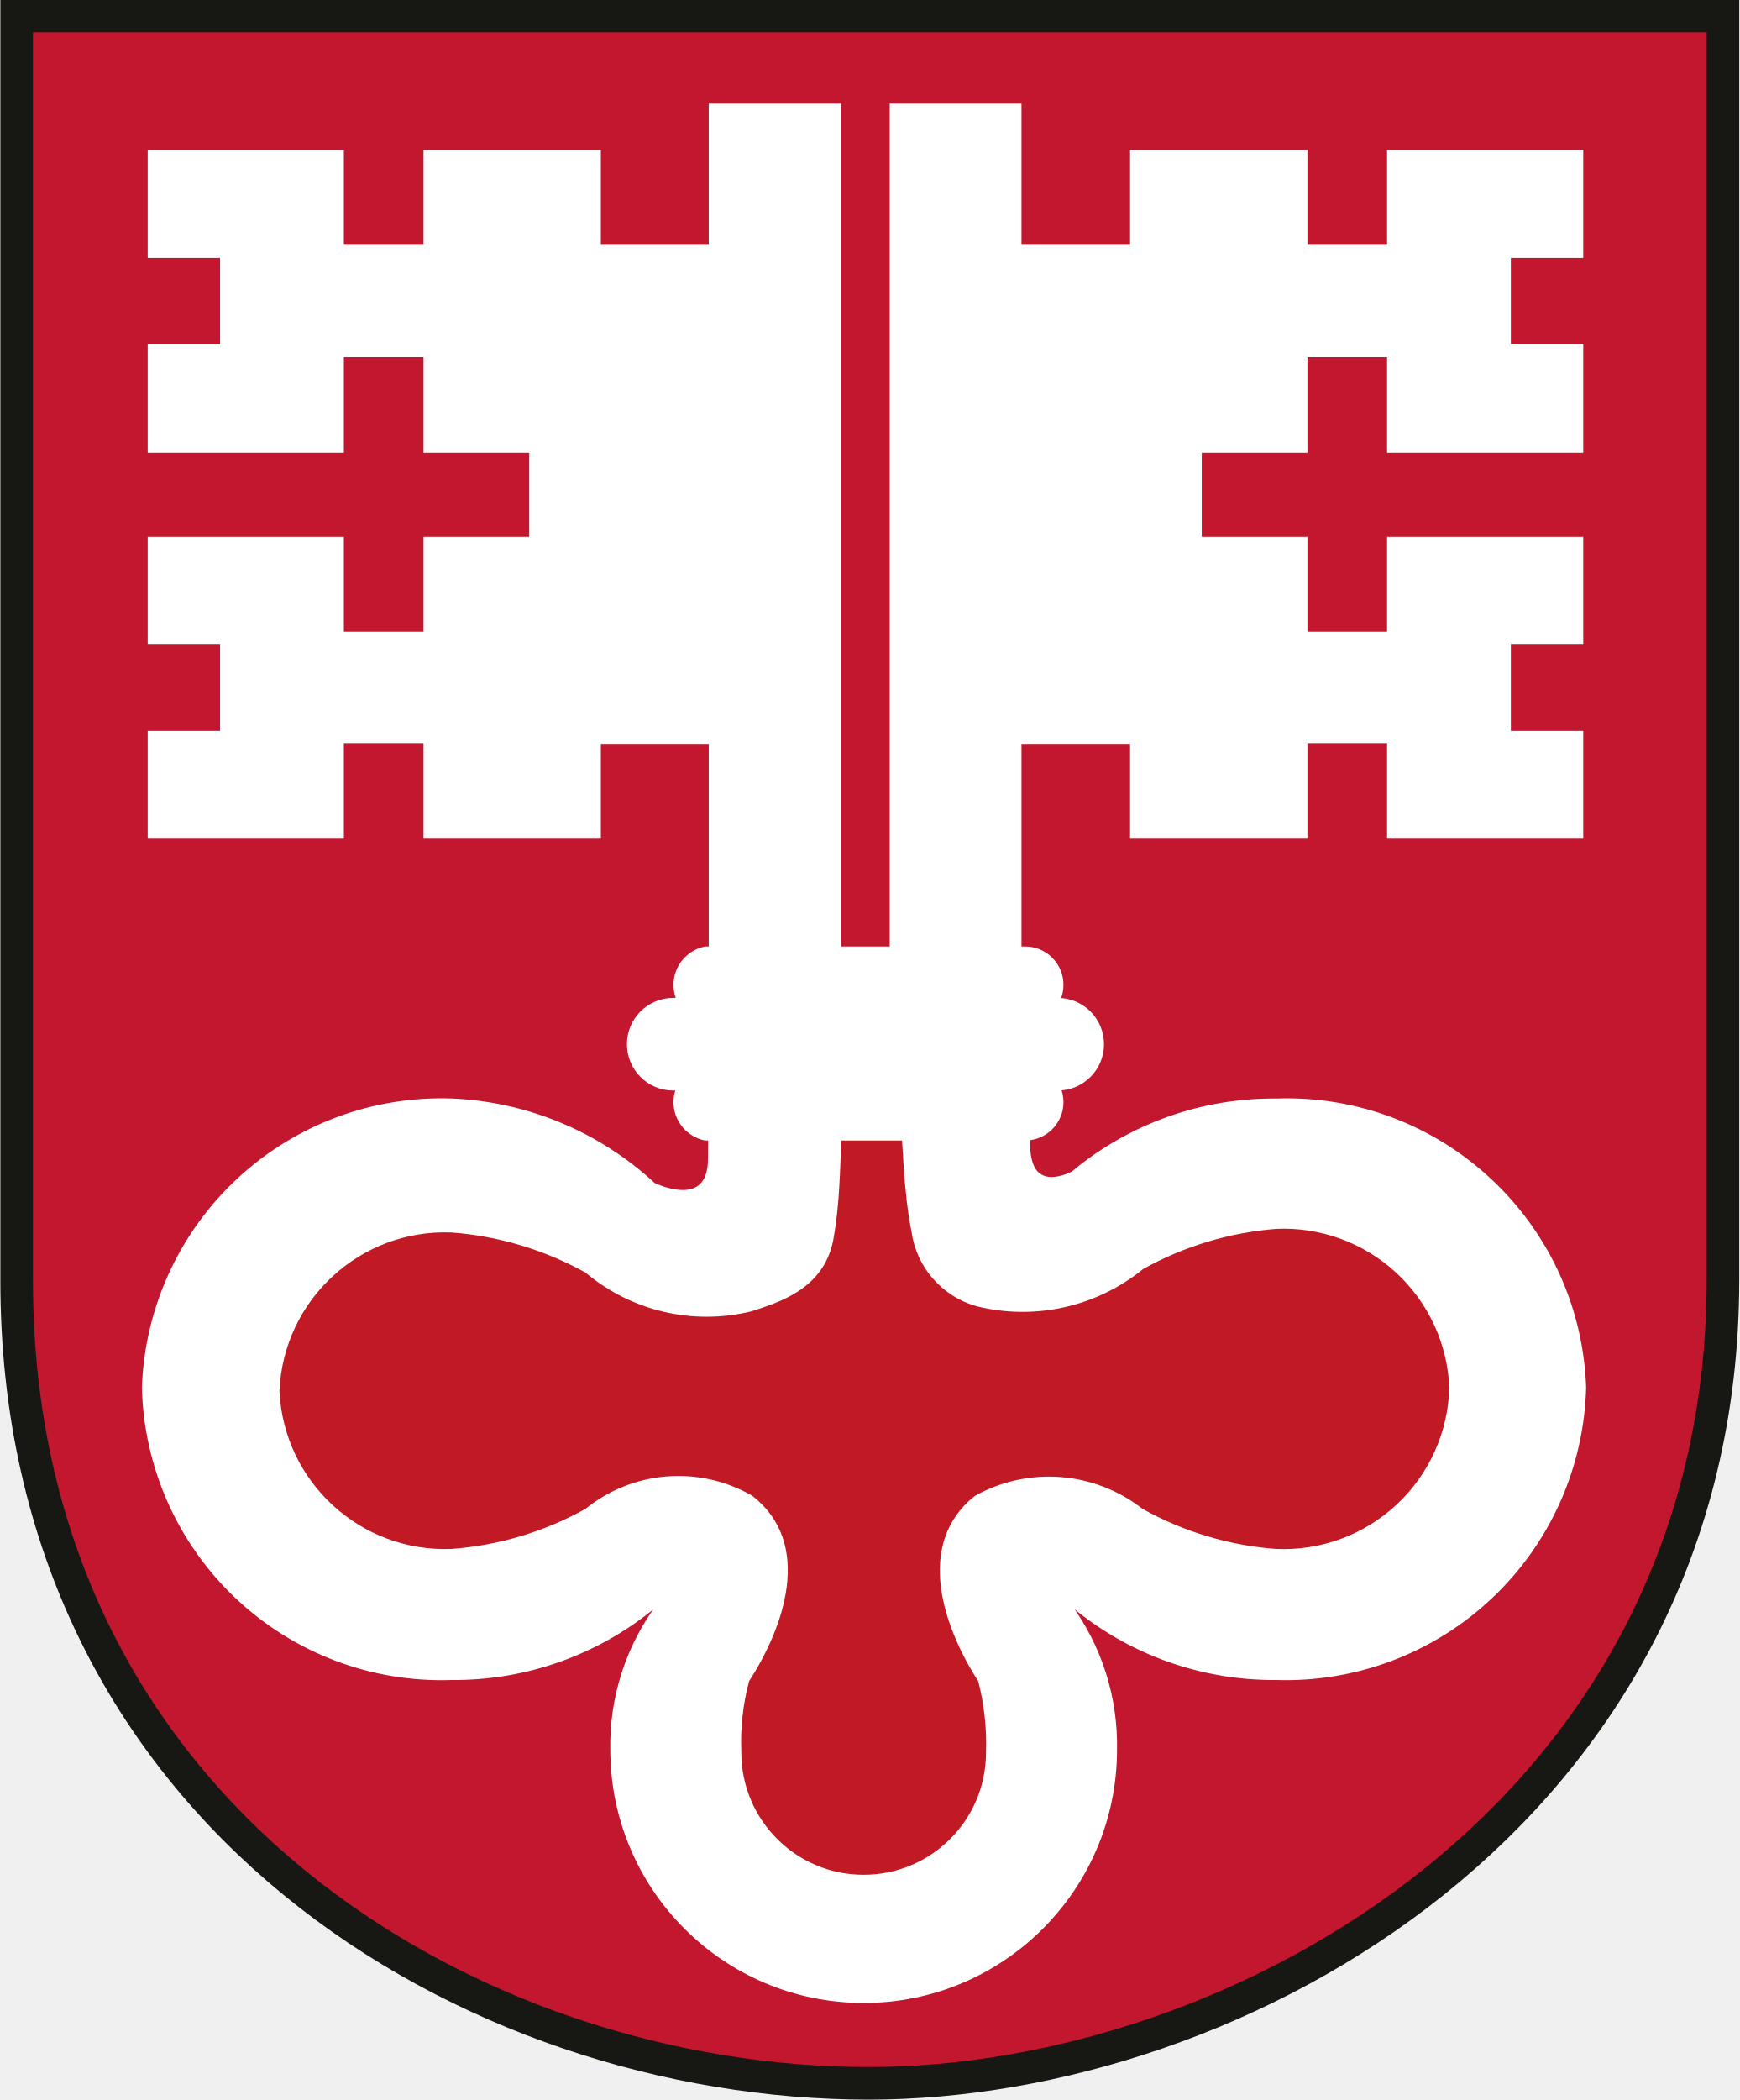
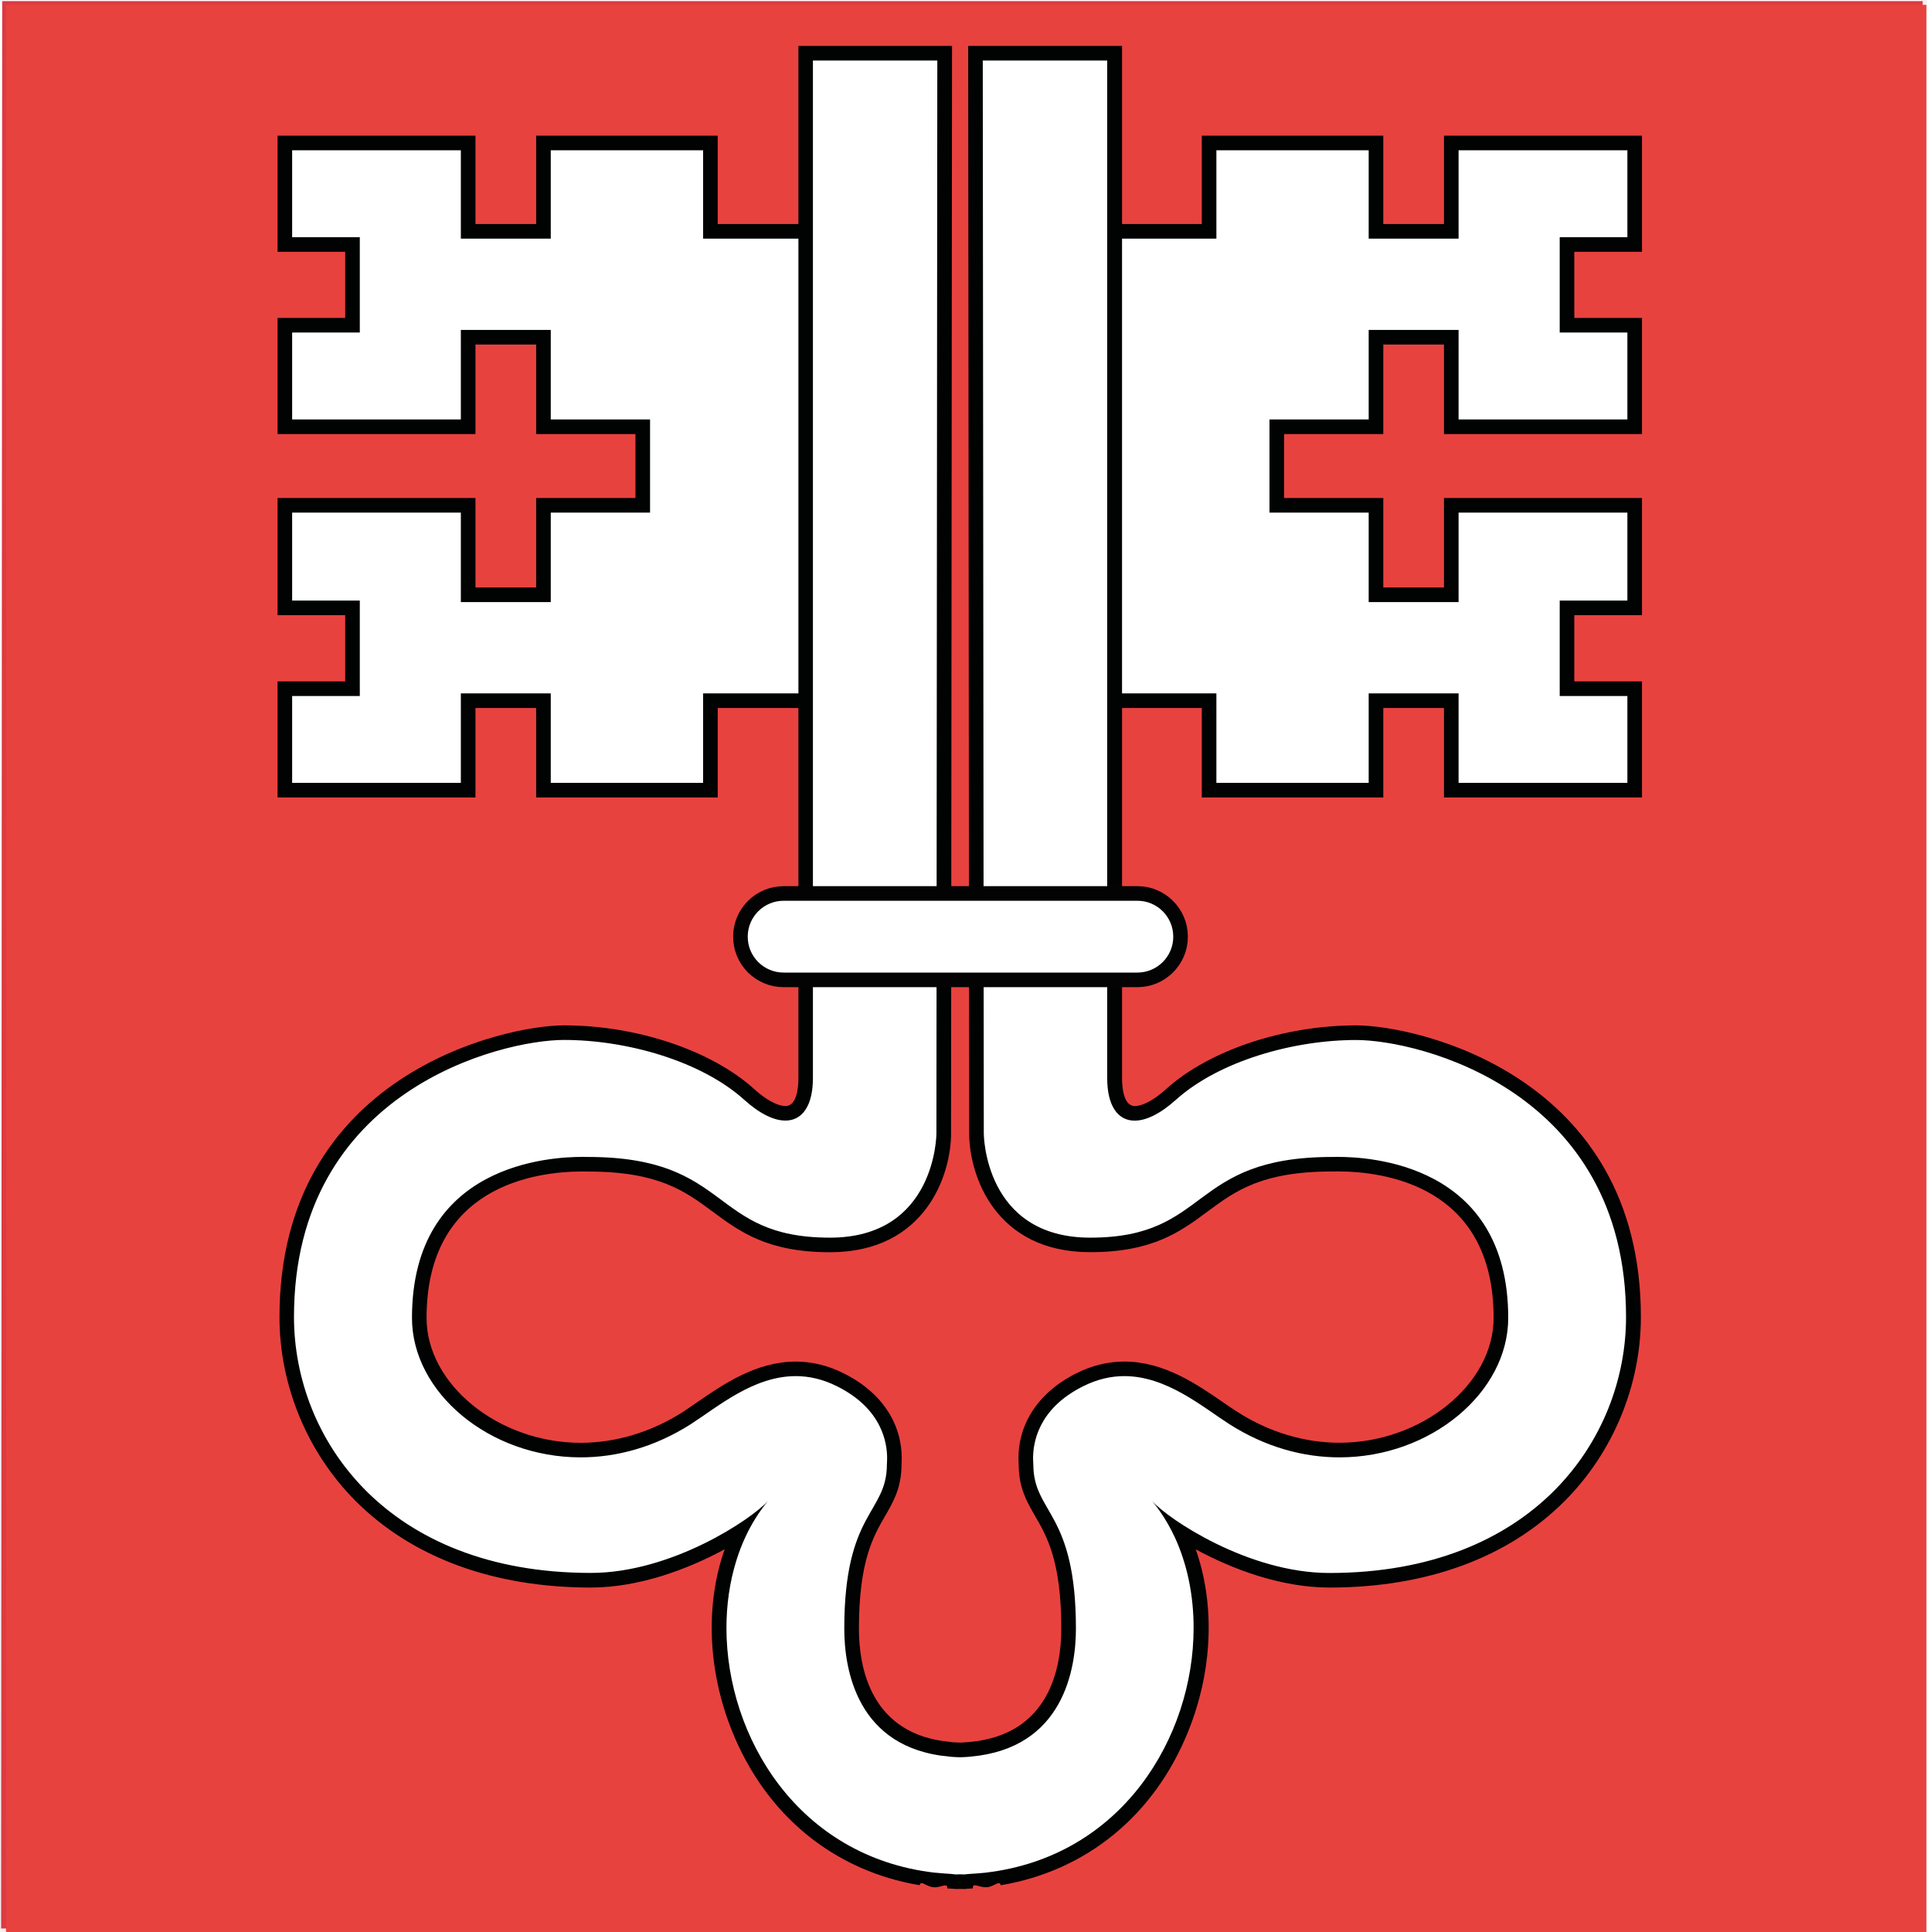
- <svg xmlns="http://www.w3.org/2000/svg" viewBox="0 0 24.03 29" preserveAspectRatio="xMinYMid">
-   <defs>
-     <style>.cls-1,.cls-5,.cls-7{fill:none;}.cls-2{clip-path:url(#clip-path);}.cls-3{fill:#c2172e;}.cls-4{fill:#fff;}.cls-5{stroke:#fff;stroke-miterlimit:11.47;stroke-width:0.08px;}.cls-6{fill:#c21a24;}.cls-7{stroke:#171714;stroke-miterlimit:3.86;stroke-width:0.45px;}</style>
-     <clipPath id="clip-path">
-       <rect class="cls-1" width="24.03" height="29" />
-     </clipPath>
-   </defs>
-   <g>
-     <g>
-       <g class="cls-2">
-         <path class="cls-3" d="M23.67.4H.41V17.67c0,6,4.59,10.94,11.67,10.94,6.4,0,11.59-4.9,11.59-10.94Z" />
-       </g>
-       <polygon class="cls-4" points="14.04 10.28 15.61 10.28 15.61 11.58 18.06 11.58 18.06 10.27 19.16 10.27 19.16 11.58 21.87 11.58 21.87 10.09 20.87 10.09 20.87 9.49 20.87 8.9 21.87 8.9 21.87 7.41 19.16 7.41 19.16 8.72 18.06 8.72 18.06 7.41 16.6 7.41 16.6 6.83 16.6 6.25 18.06 6.25 18.06 4.93 19.16 4.93 19.16 6.25 21.87 6.25 21.87 4.75 20.87 4.75 20.87 4.16 20.87 3.56 21.87 3.56 21.87 2.07 19.16 2.07 19.16 3.38 18.06 3.38 18.06 2.07 15.61 2.07 15.61 3.38 14.04 3.38 14.04 10.28" />
-       <g class="cls-2">
-         <path class="cls-4" d="M21.87,19.16a4.1,4.1,0,0,0-4.24-3.95,4.31,4.31,0,0,0-2.8,1s-.64.36-.64-.41c0-1.86-.29-2.45-2.2-2.45S9.82,14.14,9.82,16c0,.77-.8.37-.8.37a4.36,4.36,0,0,0-2.77-1.16A4.1,4.1,0,0,0,2,19.16a4.1,4.1,0,0,0,4.24,4,4.32,4.32,0,0,0,2.8-1l.08,0a3.23,3.23,0,0,0-.65,2,3.46,3.46,0,0,0,6.92,0,3.26,3.26,0,0,0-.64-2l.08,0a4.32,4.32,0,0,0,2.8,1,4.11,4.11,0,0,0,4.24-4" />
-         <path class="cls-5" d="M21.87,19.16a4.1,4.1,0,0,0-4.24-3.95,4.31,4.31,0,0,0-2.8,1s-.64.36-.64-.41c0-1.86-.29-2.45-2.2-2.45S9.82,14.14,9.82,16c0,.77-.8.37-.8.37a4.36,4.36,0,0,0-2.77-1.16A4.1,4.1,0,0,0,2,19.16a4.1,4.1,0,0,0,4.24,4,4.32,4.32,0,0,0,2.8-1l.08,0a3.23,3.23,0,0,0-.65,2,3.46,3.46,0,0,0,6.92,0,3.26,3.26,0,0,0-.64-2l.08,0a4.32,4.32,0,0,0,2.8,1A4.11,4.11,0,0,0,21.87,19.16Z" />
-       </g>
-       <rect class="cls-4" x="12.29" y="1.43" width="1.82" height="13.41" />
-       <g class="cls-2">
-         <path class="cls-6" d="M20.06,19.16a2.33,2.33,0,0,0-2.43-2.23,4.55,4.55,0,0,0-1.86.56A2.6,2.6,0,0,1,13.5,18,1.21,1.21,0,0,1,12.63,17c-.23-1.14,0-2.55-.61-2.55s-.33,1.49-.55,2.67c-.13.66-.74.83-1.1.95a2.56,2.56,0,0,1-2.26-.53,4.57,4.57,0,0,0-1.87-.56,2.33,2.33,0,0,0-2.42,2.23,2.33,2.33,0,0,0,2.42,2.22,4.53,4.53,0,0,0,1.87-.56,2,2,0,0,1,2.26-.18c.82.64.42,1.77-.06,2.51a3.32,3.32,0,0,0-.11,1,1.73,1.73,0,0,0,3.46,0,3.52,3.52,0,0,0-.11-1c-.48-.74-.87-1.87-.06-2.51a2.06,2.06,0,0,1,2.27.18,4.5,4.5,0,0,0,1.86.56,2.33,2.33,0,0,0,2.43-2.22" />
-         <path class="cls-5" d="M20.06,19.16a2.33,2.33,0,0,0-2.43-2.23,4.55,4.55,0,0,0-1.86.56A2.6,2.6,0,0,1,13.5,18,1.21,1.21,0,0,1,12.63,17c-.23-1.14,0-2.55-.61-2.55s-.33,1.49-.55,2.67c-.13.66-.74.83-1.1.95a2.56,2.56,0,0,1-2.26-.53,4.57,4.57,0,0,0-1.87-.56,2.33,2.33,0,0,0-2.42,2.23,2.33,2.33,0,0,0,2.42,2.22,4.53,4.53,0,0,0,1.87-.56,2,2,0,0,1,2.26-.18c.82.64.42,1.77-.06,2.51a3.32,3.32,0,0,0-.11,1,1.73,1.73,0,0,0,3.46,0,3.52,3.52,0,0,0-.11-1c-.48-.74-.87-1.87-.06-2.51a2.06,2.06,0,0,1,2.27.18,4.5,4.5,0,0,0,1.86.56A2.33,2.33,0,0,0,20.06,19.16Z" />
-       </g>
-       <polygon class="cls-4" points="9.87 10.28 8.3 10.28 8.3 11.58 5.85 11.58 5.85 10.27 4.75 10.27 4.75 11.58 2.04 11.58 2.04 10.09 3.04 10.09 3.04 9.49 3.04 8.9 2.04 8.9 2.04 7.41 4.75 7.41 4.75 8.72 5.85 8.72 5.85 7.41 7.31 7.41 7.31 6.83 7.31 6.25 5.85 6.25 5.85 4.93 4.75 4.93 4.75 6.25 2.04 6.25 2.04 4.75 3.04 4.75 3.04 4.16 3.04 3.56 2.04 3.56 2.04 2.07 4.75 2.07 4.75 3.38 5.85 3.38 5.85 2.07 8.3 2.07 8.3 3.38 9.87 3.38 9.87 10.28" />
-       <rect class="cls-4" x="9.79" y="1.43" width="1.83" height="13.41" />
-       <g class="cls-2">
-         <path class="cls-4" d="M14.16,14.13a.53.53,0,0,0,0-1.06H9.74a.54.54,0,0,0,0,1.06Z" />
-         <path class="cls-4" d="M14.16,15.75a.53.53,0,0,0,0-1.06H9.74a.54.54,0,0,0,0,1.06Z" />
-         <path class="cls-4" d="M14.61,15.06a.64.64,0,0,0,0-1.28H9.3a.64.64,0,0,0,0,1.28Z" />
-         <path class="cls-7" d="M.23,17.67V.22H23.8V17.67c0,7.38-6.71,11.1-11.8,11.1C6.52,28.77.22,25.06.23,17.67Z" />
-       </g>
-     </g>
-   </g>
+ <svg xmlns="http://www.w3.org/2000/svg" width="468.551" height="469.824" viewBox="-205.299 -205.34 468.551 469.824" xml:space="preserve">
+   <path style="fill:#fff" transform="translate(-1.959011 -2.257)" d="m-203.34-203.083.266 468.722h467.129v-468.722h-467.129z" />
+   <path style="fill:#DC3B41" transform="translate(-1.959011 -2.257)" d="m264.055 265.889.25-468.715h-467.114l-.265 468.715h467.379z" />
+   <path style="fill:#fff" transform="translate(-1.959011 -2.257)" d="M149.648-32.689v21.758h44.61v-24.672h-16.461v-19.656h16.461v-24.942h-44.61v21.758h-18.312v-21.758h-24.125v-19.105h24.125v-21.77h18.312v21.77h44.61v-24.688h-16.461V-143.626h16.461v-24.688h-44.61v21.488h-18.312v-21.488H90.742v21.488H64.727v114.137h26.015v21.758h40.594v-21.758z" />
+   <path style="fill:none;stroke:#040304;stroke-width:2.92;stroke-linecap:square;stroke-miterlimit:10" stroke-miterlimit="10" transform="translate(-1.959011 -2.257)" d="M64.727-32.689h26.015v21.758h40.594v-21.758h18.312v21.758h44.61v-24.672h-16.461v-19.656h16.461v-24.942h-44.61v21.758h-18.312v-21.758h-24.125v-19.105h24.125v-21.77h18.312v21.77h44.61v-24.688h-16.461V-143.626h16.461v-24.688h-44.61v21.488h-18.312v-21.488H90.742v21.488H64.727" />
+   <path style="fill:#fff" transform="translate(-1.959011 -2.257)" d="M-89.211-32.689v21.758h-44.855v-24.672h16.718v-19.656h-16.718v-24.942h44.855v21.758h18.305v-21.758h24.16v-19.105h-24.16v-21.77h-18.305v21.77h-44.855v-24.688h16.718V-143.626h-16.718v-24.688h44.855v21.488h18.305v-21.488h40.609v21.488h26.016v114.137h-26.016v21.758h-40.609v-21.758z" />
+   <path style="fill:none;stroke:#040304;stroke-width:2.92;stroke-linecap:square;stroke-miterlimit:10" stroke-miterlimit="10" transform="translate(-1.959011 -2.257)" d="M-4.281-32.689h-26.016v21.758h-40.609v-21.758h-18.305v21.758h-44.855v-24.672h16.718v-19.656h-16.718v-24.942h44.855v21.758h18.305v-21.758h24.16v-19.105h-24.16v-21.77h-18.305v21.77h-44.855v-24.688h16.718V-143.626h-16.718v-24.688h44.855v21.488h18.305v-21.488h40.609v21.488h26.016" />
+   <path style="fill:#fff" transform="translate(-1.959011 -2.257)" d="M35.539 51.983V54.1l.258 2.656.266 2.914v3.454l.257 3.453.547 3.718.258 3.446.523 3.461.547 2.898.782 3.211 1.312 2.906 1.625 2.125 1.578 1.86 1.844 1.593 2.133 1.063 2.133 1.062 2.117.782 2.125.531 1.867.797 2.375.531 2.922.266 3.453.257h3.977l4.257-.523 4.235-.805 4.25-1.304 4.25-1.86 3.984-2.39 3.711-2.922 2.133-1.328 2.64-1.328 2.922-1.313 3.453-1.078 3.454-1.328 3.445-.805 3.445-1.062 3.188-.524 3.172-.265 2.937-.266 6.359.531 6.118 1.328 5.851 2.125 5.297 3.188 4.508 3.453 3.976 4.25 3.204 4.781 2.375 5.297 1.593 5.836.532 5.852-.532 5.828-1.593 5.578-2.375 5.312-3.204 4.782-3.976 4.234-4.508 3.711-5.297 2.93-5.851 2.382-6.118 1.328-6.359.54-2.937-.266-3.172-.274-3.188-.804-3.445-.781-3.445-1.071-3.454-1.054-3.453-1.329-2.922-1.062-2.64-1.328-2.133-1.328-3.711-2.914-3.984-2.133-4.25-1.313-4.516-.539-4.508-.281-4.226.281-4 .789-3.453.797-2.657 1.328-2.109 1.071-3.453 3.445-2.375 3.719-1.344 3.984-.547 4.5.281 4.266.797 4.5 1.328 4.515 1.86 4.235 2.117 4.25 2.383 3.718.265 1.329.547 1.328.25 1.859.266 1.844v1.851l.273 1.883V193.983l.258 1.578v1.328l-.531 4.508-1.063 4.258-1.585 3.703-2.391 3.711-2.914 3.211-3.203 2.64-3.969 2.118-3.984 1.601-4.516 1.063-4.512.531-4.504-.531-4.511-1.063-3.985-1.601-3.984-2.118-3.176-2.64-2.91-3.211-2.41-3.711-1.574-3.703-1.075-4.258-.527-4.508v-1.328l.273-1.578V190.264l.254-1.883v-1.851l.274-1.844.265-1.859.536-1.328.261-1.329 2.379-3.718 2.117-4.25 1.883-4.235 1.309-4.515.793-4.5.273-4.266-.535-4.5-1.32-3.984-2.403-3.719-3.445-3.445-2.113-1.071-2.664-1.328-3.45-.797-3.976-.789-4.254-.281-4.504.281-4.512.539-4.242 1.313-3.992 2.133-3.711 2.914-2.129 1.328-2.648 1.328-2.918 1.062-3.449 1.329-3.446 1.054-3.457 1.071-3.449.781-3.191.804-3.176.274-2.93.266-6.367-.54-6.102-1.328-5.84-2.382-5.042-2.93-4.774-3.711-3.976-4.234-3.192-4.782-2.387-5.312-1.597-5.578-.528-5.828.528-5.852 1.597-5.836 2.387-5.297 3.192-4.781 3.976-4.25 4.774-3.453 5.042-3.188 5.84-2.125 6.102-1.328 6.367-.531 2.93.266 3.176.265 3.191.524 3.449 1.062 3.457.805 3.446 1.328 3.449 1.078 2.918 1.313 2.648 1.328 2.129 1.328 3.711 2.922 3.992 2.39 4.242 1.86 4.239 1.304 4.257.805 4.247.523h3.976l3.457-.257 2.91-.266 2.387-.531 1.863-.797 2.137-.531 2.102-1.063 2.129-1.047 2.128-1.062 2.122-1.594 1.863-1.867 1.59-2.117 1.328-2.641.785-2.937.535-2.922.266-3.172.543-2.922.257-2.93.262-2.914.266-2.906V50.381l.254-23.625V-188.49H-5.609V27.03l-.266 23.351V53.842l-.262 1.313V62.608l-.265 3.445-1.047 2.117-1.61 1.329-1.593.796-2.118.266-1.855-.266-1.867-.539-1.328-.523-1.055-.266-.254-.265-4-2.93-3.976-2.914-3.977-2.906-4.52-2.407-4.511-2.39-4.504-1.844-4.778-1.602-5.046-1.328-5.313-.523-5.312-.266-11.145.789-10.879 2.391-10.082 3.984-9.023 5.297-8.231 6.649-6.906 7.437-5.84 8.485-4.238 9.296-2.656 10.079-.801 10.625.801 10.609 2.656 9.82 4.238 9.555 5.84 8.476 6.906 7.446 8.231 6.64 9.023 5.297 10.082 3.985 10.879 2.39 11.145.797 5.312-.265 5.313-.532 5.046-.804 4.778-1.313 4.765-1.586 4.512-2.125 4.52-2.14 3.984-2.375 4.242-2.938 3.719-2.906 1.32.797-2.129 2.922-1.847 2.906-1.598 3.187-1.328 3.203-1.051 3.43-1.062 3.461-.801 3.438-.535 3.468-.266 3.703v3.719l.801 9.016 2.129 8.781 3.449 7.953 4.504 7.156 5.848 6.633 6.632 5.586 7.43 4.5 8.223 3.195 8.761 2.133 9.29.782 9.3-.782 8.735-2.133 8.242-3.195 7.43-4.5 6.64-5.586 5.563-6.633 4.797-7.156 3.437-7.953 2.125-8.781.781-9.016v-3.719l-.515-3.703-.516-3.468-.547-3.438-1.078-3.461-1.031-3.43-1.344-3.203-1.594-3.187-1.851-2.906-2.133-2.922 1.328-.797 3.719 2.906 3.984 2.938 4.235 2.375 4.523 2.14 4.492 2.125 4.531 1.586 5.063 1.313 5.031.804 5.031.532 5.313.265 11.406-.797 10.891-2.39 9.82-3.985 9.274-5.297 8.25-6.64 6.882-7.446 5.579-8.476 4.242-9.555 2.672-9.82 1.046-10.609-1.046-10.625-2.672-10.079-4.242-9.296-5.579-8.485-6.882-7.437-8.25-6.649-9.274-5.297-9.82-3.984-10.891-2.391-11.406-.789-5.031.266-5.055.523-4.773 1.328-4.516 1.602-4.25 1.844-4.242 2.39-3.977 2.407-3.992 2.906-3.711 2.914-3.719 2.93-.523.265-1.063.266-1.328.523-1.851.274-2.125.265-1.86-.265-1.867-.797-1.586-1.328-1.062-2.133-.266-3.164V50.381l.266-23.351h-.266l.266-215.52H35.797V27.03l-.258 23.351z" />
+   <path style="fill:none;stroke:#040304;stroke-width:2.92;stroke-linecap:square;stroke-miterlimit:10" stroke-miterlimit="10" transform="translate(-1.959011 -2.257)" d="m65.789 27.03.266-215.52H35.797V27.03l-.258 23.351V54.1l.258 2.656.266 2.914v3.454l.257 3.453.547 3.718.258 3.446.523 3.461.547 2.898.782 3.211 1.312 2.906 1.625 2.125 1.578 1.86 1.844 1.593 2.133 1.063 2.133 1.062 2.117.782 2.125.531 1.867.797 2.375.531 2.922.266 3.453.257h3.977l4.257-.523 4.235-.805 4.25-1.304 4.25-1.86 3.984-2.39 3.711-2.922 2.133-1.328 2.64-1.328 2.922-1.313 3.453-1.078 3.454-1.328 3.445-.805 3.445-1.062 3.188-.524 3.172-.265 2.937-.266 6.359.531 6.118 1.328 5.851 2.125 5.297 3.188 4.508 3.453 3.976 4.25 3.204 4.781 2.375 5.297 1.593 5.836.532 5.852-.532 5.828-1.593 5.578-2.375 5.312-3.204 4.782-3.976 4.234-4.508 3.711-5.297 2.93-5.851 2.382-6.118 1.328-6.359.54-2.937-.266-3.172-.274-3.188-.804-3.445-.781-3.445-1.071-3.454-1.054-3.453-1.329-2.922-1.062-2.64-1.328-2.133-1.328-3.711-2.914-3.984-2.133-4.25-1.313-4.516-.539-4.508-.281-4.226.281-4 .789-3.453.797-2.657 1.328-2.109 1.071-3.453 3.445-2.375 3.719-1.344 3.984-.547 4.5.281 4.266.797 4.5 1.328 4.515 1.86 4.235 2.117 4.25 2.383 3.718.265 1.329.547 1.328.25 1.859.266 1.844v1.851l.273 1.883V193.983l.258 1.578v1.328l-.531 4.508-1.063 4.258-1.585 3.703-2.391 3.711-2.914 3.211-3.203 2.64-3.969 2.118-3.984 1.601-4.516 1.063-4.512.531-4.504-.531-4.511-1.063-3.985-1.601-3.984-2.118-3.176-2.64-2.91-3.211-2.41-3.711-1.574-3.703-1.075-4.258-.527-4.508v-1.328l.273-1.578V190.264l.254-1.883v-1.851l.274-1.844.265-1.859.536-1.328.261-1.329 2.379-3.718 2.117-4.25 1.883-4.235 1.309-4.515.793-4.5.273-4.266-.535-4.5-1.32-3.984-2.403-3.719-3.445-3.445-2.113-1.071-2.664-1.328-3.45-.797-3.976-.789-4.254-.281-4.504.281-4.512.539-4.242 1.313-3.992 2.133-3.711 2.914-2.129 1.328-2.648 1.328-2.918 1.062-3.449 1.329-3.446 1.054-3.457 1.071-3.449.781-3.191.804-3.176.274-2.93.266-6.367-.54-6.102-1.328-5.84-2.382-5.042-2.93-4.774-3.711-3.976-4.234-3.192-4.782-2.387-5.312-1.597-5.578-.528-5.828.528-5.852 1.597-5.836 2.387-5.297 3.192-4.781 3.976-4.25 4.774-3.453 5.042-3.188 5.84-2.125 6.102-1.328 6.367-.531 2.93.266 3.176.265 3.191.524 3.449 1.062 3.457.805 3.446 1.328 3.449 1.078 2.918 1.313 2.648 1.328 2.129 1.328 3.711 2.922 3.992 2.39 4.242 1.86 4.239 1.304 4.257.805 4.247.523h3.976l3.457-.257 2.91-.266 2.387-.531 1.863-.797 2.137-.531 2.102-1.063 2.129-1.047 2.128-1.062 2.122-1.594 1.863-1.867 1.59-2.117 1.328-2.641.785-2.937.535-2.922.266-3.172.543-2.922.257-2.93.262-2.914.266-2.906V50.381l.254-23.625V-188.49H-5.609V27.03l-.266 23.351V53.842l-.262 1.313V62.608l-.265 3.445-1.047 2.117-1.61 1.329-1.593.796-2.118.266-1.855-.266-1.867-.539-1.328-.523-1.055-.266-.254-.265-4-2.93-3.976-2.914-3.977-2.906-4.52-2.407-4.511-2.39-4.504-1.844-4.778-1.602-5.046-1.328-5.313-.523-5.312-.266-11.145.789-10.879 2.391-10.082 3.984-9.023 5.297-8.231 6.649-6.906 7.437-5.84 8.485-4.238 9.296-2.656 10.079-.801 10.625.801 10.609 2.656 9.82 4.238 9.555 5.84 8.476 6.906 7.446 8.231 6.64 9.023 5.297 10.082 3.985 10.879 2.39 11.145.797 5.312-.265 5.313-.532 5.046-.804 4.778-1.313 4.765-1.586 4.512-2.125 4.52-2.14 3.984-2.375 4.242-2.938 3.719-2.906 1.32.797-2.129 2.922-1.847 2.906-1.598 3.187-1.328 3.203-1.051 3.43-1.062 3.461-.801 3.438-.535 3.468-.266 3.703v3.719l.801 9.016 2.129 8.781 3.449 7.953 4.504 7.156 5.848 6.633 6.632 5.586 7.43 4.5 8.223 3.195 8.761 2.133 9.29.782 9.3-.782 8.735-2.133 8.242-3.195 7.43-4.5 6.64-5.586 5.563-6.633 4.797-7.156 3.437-7.953 2.125-8.781.781-9.016v-3.719l-.515-3.703-.516-3.468-.547-3.438-1.078-3.461-1.031-3.43-1.344-3.203-1.594-3.187-1.851-2.906-2.133-2.922 1.328-.797 3.719 2.906 3.984 2.938 4.235 2.375 4.523 2.14 4.492 2.125 4.531 1.586 5.063 1.313 5.031.804 5.031.532 5.313.265 11.406-.797 10.891-2.39 9.82-3.985 9.274-5.297 8.25-6.64 6.882-7.446 5.579-8.476 4.242-9.555 2.672-9.82 1.046-10.609-1.046-10.625-2.672-10.079-4.242-9.296-5.579-8.485-6.882-7.437-8.25-6.649-9.274-5.297-9.82-3.984-10.891-2.391-11.406-.789-5.031.266-5.055.523-4.773 1.328-4.516 1.602-4.25 1.844-4.242 2.39-3.977 2.407-3.992 2.906-3.711 2.914-3.719 2.93-.523.265-1.063.266-1.328.523-1.851.274-2.125.265-1.86-.265-1.867-.797-1.586-1.328-1.062-2.133-.266-3.164V50.381l.266-23.351" />
+   <path style="fill:#fff" transform="translate(-1.959011 -2.257)" d="m80.914 32.342 1.047-1.328.547-1.328.781-1.602.297-1.589v-3.442l-.297-1.605-.781-1.594-.547-1.328-1.047-1.313-1.07-1.062-1.305-.793-1.328-.535-1.328-.531h-91.047l-1.59.531-1.328.535-1.313.793-1.062 1.062-.809 1.313-.8 1.328-.793 1.594-.27 1.605v3.442l.27 1.589.793 1.602.8 1.328.809 1.328 1.062 1.055 1.313.805 1.328.523 1.59.524h89.437-.281 1.891l1.328-.524 1.328-.523 1.305-.805z" />
+   <path style="fill:none;stroke:#040304;stroke-width:2.92;stroke-linecap:square;stroke-miterlimit:10" stroke-miterlimit="10" transform="translate(-1.959011 -2.257)" d="M73.992 35.249h1.891l1.328-.524 1.328-.523 1.305-.805 1.07-1.055 1.047-1.328.547-1.328.781-1.602.297-1.589v-3.442l-.297-1.605-.781-1.594-.547-1.328-1.047-1.313-1.07-1.062-1.305-.793-1.328-.535-1.328-.531h-91.047l-1.59.531-1.328.535-1.313.793-1.062 1.062-.809 1.313-.8 1.328-.793 1.594-.27 1.605v3.442l.27 1.589.793 1.602.8 1.328.809 1.328 1.062 1.055 1.313.805 1.328.523 1.59.524h89.437" />
+   <path style="fill:#e8423f" d="M-203.834-204.165h467.086v468.649h-467.086z" />
+   <path style="fill:#fff" transform="translate(-1.959011 -2.257)" d="M149.648-32.689v21.758h44.61v-24.672h-16.461v-19.656h16.461v-24.942h-44.61v21.758h-18.312v-21.758h-24.125v-19.105h24.125v-21.77h18.312v21.77h44.61v-24.688h-16.461v-19.632h16.461v-24.688h-44.61v21.488h-18.312v-21.488H90.742v21.488H64.727v114.137h26.015v21.758h40.594v-21.758z" />
+   <path style="fill:none;stroke:#010202;stroke-width:3.552;stroke-linecap:square;stroke-miterlimit:10" stroke-miterlimit="10" transform="translate(-1.959011 -2.257)" d="M149.648-32.689v21.758h44.61v-24.672h-16.461v-19.656h16.461v-24.942h-44.61v21.758h-18.312v-21.758h-24.125v-19.105h24.125v-21.77h18.312v21.77h44.61v-24.688h-16.461v-19.632h16.461v-24.688h-44.61v21.488h-18.312v-21.488H90.742v21.488H64.727v114.137h26.015v21.758h40.594v-21.758z" />
+   <path style="fill:#fff" transform="translate(-1.959011 -2.257)" d="M-89.473-32.689v21.758h-44.586v-24.672h16.457v-19.656h-16.457v-24.942h44.586v21.758h18.317v-21.758h24.152v-19.105h-24.152v-21.77h-18.317v21.77h-44.586v-24.688h16.457v-19.632h-16.457v-24.688h44.586v21.488h18.317v-21.488h40.609v21.488h26v114.137h-26v21.758h-40.609v-21.758z" />
+   <path style="fill:none;stroke:#010202;stroke-width:3.552;stroke-linecap:square;stroke-miterlimit:10" stroke-miterlimit="10" transform="translate(-1.959011 -2.257)" d="M-89.473-32.689v21.758h-44.586v-24.672h16.457v-19.656h-16.457v-24.942h44.586v21.758h18.317v-21.758h24.152v-19.105h-24.152v-21.77h-18.317v21.77h-44.586v-24.688h16.457v-19.632h-16.457v-24.688h44.586v21.488h18.317v-21.488h40.609v21.488h26v114.137h-26v21.758h-40.609v-21.758z" />
+   <path style="fill:#fff" d="m31.967-192.395.23 262.715c0 .281.344 27.078 27.664 27.078 14.633 0 21.156-4.828 27.469-9.5 6.719-4.969 13.656-10.117 31.43-10.117 6.367-.063 21.438.82 31.367 10.625 6.406 6.328 9.648 15.328 9.648 26.75 0 10.445-6.898 20.688-17.992 26.773-14.633 8-32.242 7.094-47.094-2.43l-3.555-2.391c-8.461-5.82-20.023-13.773-33.789-6.898-8.406 4.18-13.141 11.094-13.141 19.094 0 .453.016.891.047 1.328.016 5.344 1.766 8.375 3.797 11.867 2.938 5.07 6.578 11.383 6.578 28.219 0 10.164-3.117 27.477-23.957 29.344-.406.047-2.496.148-2.496.148l-2.008-.102C4.935 218.21 1.821 200.897 1.821 190.717c0-16.836 3.648-23.164 6.586-28.219 2.023-3.508 3.773-6.523 3.773-11.719.031-.477.051-.898.051-1.375 0-8.117-4.73-15.016-13.137-19.195-13.785-6.859-25.352 1.094-33.809 6.914l-3.52 2.375c-14.855 9.508-32.465 10.43-47.09 2.43-11.102-6.063-18-16.328-18-26.773 0-11.422 3.25-20.422 9.648-26.75 9.93-9.82 24.992-10.688 31.008-10.625 18.129 0 25.074 5.148 31.785 10.117 6.305 4.672 12.824 9.5 27.457 9.5 27.32 0 27.672-26.797 27.672-27.078l.215-262.715H-9.354V56.843c0 4.328-1.168 7.328-3.223 8.25-2.457 1.078-6.242-.508-10.496-4.281-11.504-10.375-30.922-15.031-45.051-15.031-14.246 0-67.438 11.734-67.438 69.148 0 30.836 23.152 64.031 73.969 64.031 14.469 0 29.07-7.047 37.68-12.836-3.809 7.297-6.426 15.508-6.426 24.555 0 7.906 1.504 16.133 4.586 23.922 8.32 21.078 25.613 34.625 47.445 37.188 1.016.096 1.625.156 1.625.156 1.031.104 1.895.164 1.895.164.777.03 1.648.102 1.648.102 1.305.018 2.707.049 2.707.049l1.277-.148 1.25-.063c1.031-.104 1.641-.164 1.641-.164 22.844-2.656 40.133-16.203 48.461-37.298 3.07-7.781 4.578-16 4.578-23.906 0-9.063-2.617-17.258-6.43-24.555 8.609 5.789 23.211 12.836 37.672 12.836 50.828 0 73.969-33.188 73.969-64.031 0-57.414-53.195-69.148-67.445-69.148-14.125 0-33.523 4.656-45.047 15.031-4.227 3.805-8.047 5.359-10.492 4.281-2.063-.922-3.227-3.922-3.227-8.25v-249.238l-33.807-.002z" />
+   <path style="fill:#010202" d="M67.58-194.18h-37.391v3.551l.242 260.934c.008 9.984 6.164 28.859 29.43 28.859 15.227 0 21.984-5.016 28.516-9.859 6.789-5.016 13.172-9.766 30.383-9.766h.367c.219-.016.516-.016.875-.016 11.422 0 37.984 3.484 37.984 35.625 0 16.172-17.516 30.359-37.5 30.359-8.563 0-17.172-2.594-24.844-7.516-1.125-.719-2.281-1.508-3.508-2.359-6.391-4.391-14.359-9.867-23.977-9.867-3.953 0-7.859.953-11.625 2.836-9.531 4.75-14.664 12.836-14.063 22.148l.008.133c0 5.555 1.961 8.93 4.023 12.508 2.828 4.867 6.336 10.945 6.336 27.328 0 9.539-2.898 25.836-22.328 27.555-.078 0-.207.031-.328.031-.664.047-1.297.102-1.961.117-.664-.016-1.293-.07-1.918-.086-.16-.031-.281-.063-.375-.063-19.418-1.719-22.313-18.016-22.313-27.555 0-16.383 3.512-22.461 6.328-27.328 2.078-3.578 4.031-6.953 4.031-12.609.609-9.344-4.527-17.43-14.09-22.164-3.758-1.891-7.664-2.844-11.621-2.844-9.625 0-17.578 5.484-23.977 9.875-1.215.852-2.375 1.641-3.48 2.375-7.688 4.891-16.289 7.5-24.863 7.5-19.977 0-37.488-14.188-37.488-30.359 0-32.141 26.559-35.625 37.977-35.625.352 0 .633 0 .863.016h.391c17.191 0 23.602 4.75 30.379 9.766 6.543 4.844 13.293 9.859 28.52 9.859 23.254 0 29.438-18.875 29.438-28.859l.234-260.93v-3.57h-37.359V56.843c0 2.039-.313 6.789-3.145 6.789-.914 0-3.488-.406-7.625-4.148-10.434-9.406-28.57-15.477-46.242-15.477-14.613 0-69.207 12.039-69.207 70.906 0 16.641 6.746 32.953 18.512 44.75 13.777 13.789 33.563 21.055 57.234 21.055 11.797 0 23.703-4.508 32.543-9.313-4.695 13.258-4.215 29.313 1.809 44.273 8.238 20.444 24.766 33.938 45.625 37.431.063-.375.215-.509.445-.509.535 0 1.48.767 2.578.953h.07-.031c.031 0 .055.017.086.017h.008c.172.03.34.047.508.047.504 0 1-.117 1.438-.234.457-.125.832-.232 1.113-.232.344 0 .527.172.488.719.023 0 .047.017.07.017l.359.017.352.03c.313.017.633.03.953.047h.066l.078.048c.426 0 .84-.017 1.258-.017.445 0 .863.017 1.285.017h.051l.078-.048c.465-.017.906-.047 1.359-.077.098-.017.199-.017.313-.017-.047-.595.152-.767.488-.767.297 0 .688.125 1.141.25.461.107.969.232 1.5.232.109 0 .219-.016.344-.016.078 0 .172-.016.234-.031h-.047.086c1.094-.188 2.031-.953 2.57-.953.227 0 .391.143.461.51 20.852-3.492 37.367-16.984 45.602-37.415 6.039-14.977 6.508-31.031 1.828-44.273 8.828 4.805 20.734 9.297 32.539 9.297 23.672 0 43.461-7.266 57.211-21.055 11.766-11.797 18.523-28.109 18.523-44.75 0-58.867-54.594-70.906-69.227-70.906-17.641 0-35.789 6.07-46.234 15.477-4.148 3.742-6.703 4.148-7.617 4.148-2.82 0-3.117-4.75-3.117-6.789V-194.18h-.03zm-33.844 3.562h30.266V56.851c0 6.688 2.563 10.328 6.672 10.328 2.75 0 6.18-1.609 10.016-5.047 10.5-9.453 28.594-14.563 43.844-14.563 15.266 0 65.664 12.266 65.664 67.359 0 29.609-22.539 62.25-72.18 62.25-19.703 0-39.141-13.094-43.063-17.469.641.766 1.242 1.563 1.828 2.406 1.383 1.969 2.578 4.078 3.625 6.297 3.102 6.688 4.625 14.328 4.609 22.203-.031 26.453-17.391 55.522-50.484 59.421v.018c-.086 0-.156 0-.234.016-.219.031-.477.047-.719.063-.547.047-1.102.108-1.652.142-.379.03-.77.047-1.16.063-.426.056-.832.087-1.258.103v.047h-.023c-.422 0-.84-.016-1.289-.031-.43.017-.832.031-1.254.031h-.031v-.031c-.363-.047-.691-.063-1.016-.102-.066 0-.129 0-.188-.017-.422-.03-.824-.048-1.207-.077-.551-.031-1.102-.096-1.648-.143-.23-.017-.504-.03-.734-.063-.082-.016-.16-.016-.223-.016-33.105-3.906-50.465-32.984-50.508-59.438 0-5.641.777-11.172 2.371-16.313.621-2.031 1.375-4 2.254-5.891 1.465-3.141 3.289-6.063 5.441-8.703-3.922 4.375-23.352 17.469-43.047 17.469-49.641 0-72.203-32.641-72.203-62.25 0-55.094 50.426-67.359 65.664-67.359 15.266 0 33.371 5.109 43.859 14.563 3.813 3.438 7.254 5.047 10.008 5.047 4.125 0 6.688-3.641 6.688-10.328v-247.453H22.678l-.215 260.937s-.031 25.313-25.887 25.313c-29.418 0-23.73-19.625-58.898-19.625-.223 0-.656-.016-1.254-.016-7.395 0-41.52 1.422-41.52 39.164 0 18.117 18.797 33.906 41.031 33.906 8.703 0 17.941-2.445 26.781-8.07 6.641-4.273 15.258-11.688 25.539-11.688 3.184 0 6.543.719 10.039 2.477 11.16 5.555 12.184 14.047 12.176 17.508 0 .805-.055 1.313-.055 1.492 0 11.969-10.363 11.391-10.363 39.938 0 9.781 3 29.109 25.547 31.109.152.016.285.039.438.055.715.047 1.434.094 2.168.109.746-.016 1.465-.063 2.168-.109.16-.016.297-.039.457-.055 22.547-2.016 25.563-21.328 25.563-31.109 0-28.547-10.359-27.969-10.359-39.938 0-.164-.063-.688-.063-1.492 0-3.469 1.016-11.953 12.164-17.508 3.492-1.758 6.836-2.477 10.023-2.477 10.281 0 18.914 7.414 25.563 11.688 8.828 5.625 18.07 8.07 26.773 8.07 22.227 0 41.047-15.805 41.047-33.906 0-37.75-34.148-39.164-41.539-39.164-.602 0-1.031.016-1.234.016-35.156 0-29.484 19.625-58.898 19.625-25.852 0-25.883-25.313-25.883-25.313l-.251-260.938zm40.891 349.891c.094.141.203.266.344.438-.117-.173-.235-.298-.344-.438m-92.813 0c-.129.141-.246.266-.359.438.07-.094.145-.156.184-.234.062-.064.129-.142.175-.204m52.094 94.39c-.055 0-.094 0-.133.016h.063l.07-.016zm-11.367 0 .082.016h.063c-.063-.016-.094-.016-.145-.016" />
+   <path style="fill:#fff" d="M81.846 22.445c0 5.801-4.711 10.5-10.5 10.5h-86.043c-5.809 0-10.512-4.699-10.512-10.5 0-5.816 4.711-10.512 10.512-10.512h86.043c5.789-.008 10.5 4.695 10.5 10.512" />
+   <path stroke-miterlimit="10" d="M81.846 22.445c0 5.801-4.711 10.5-10.5 10.5h-86.043c-5.809 0-10.512-4.699-10.512-10.5 0-5.816 4.711-10.512 10.512-10.512h86.043c5.789-.008 10.5 4.695 10.5 10.512z" style="fill:none;stroke:#040304;stroke-width:3.552;stroke-linecap:square;stroke-miterlimit:10" />
</svg>
